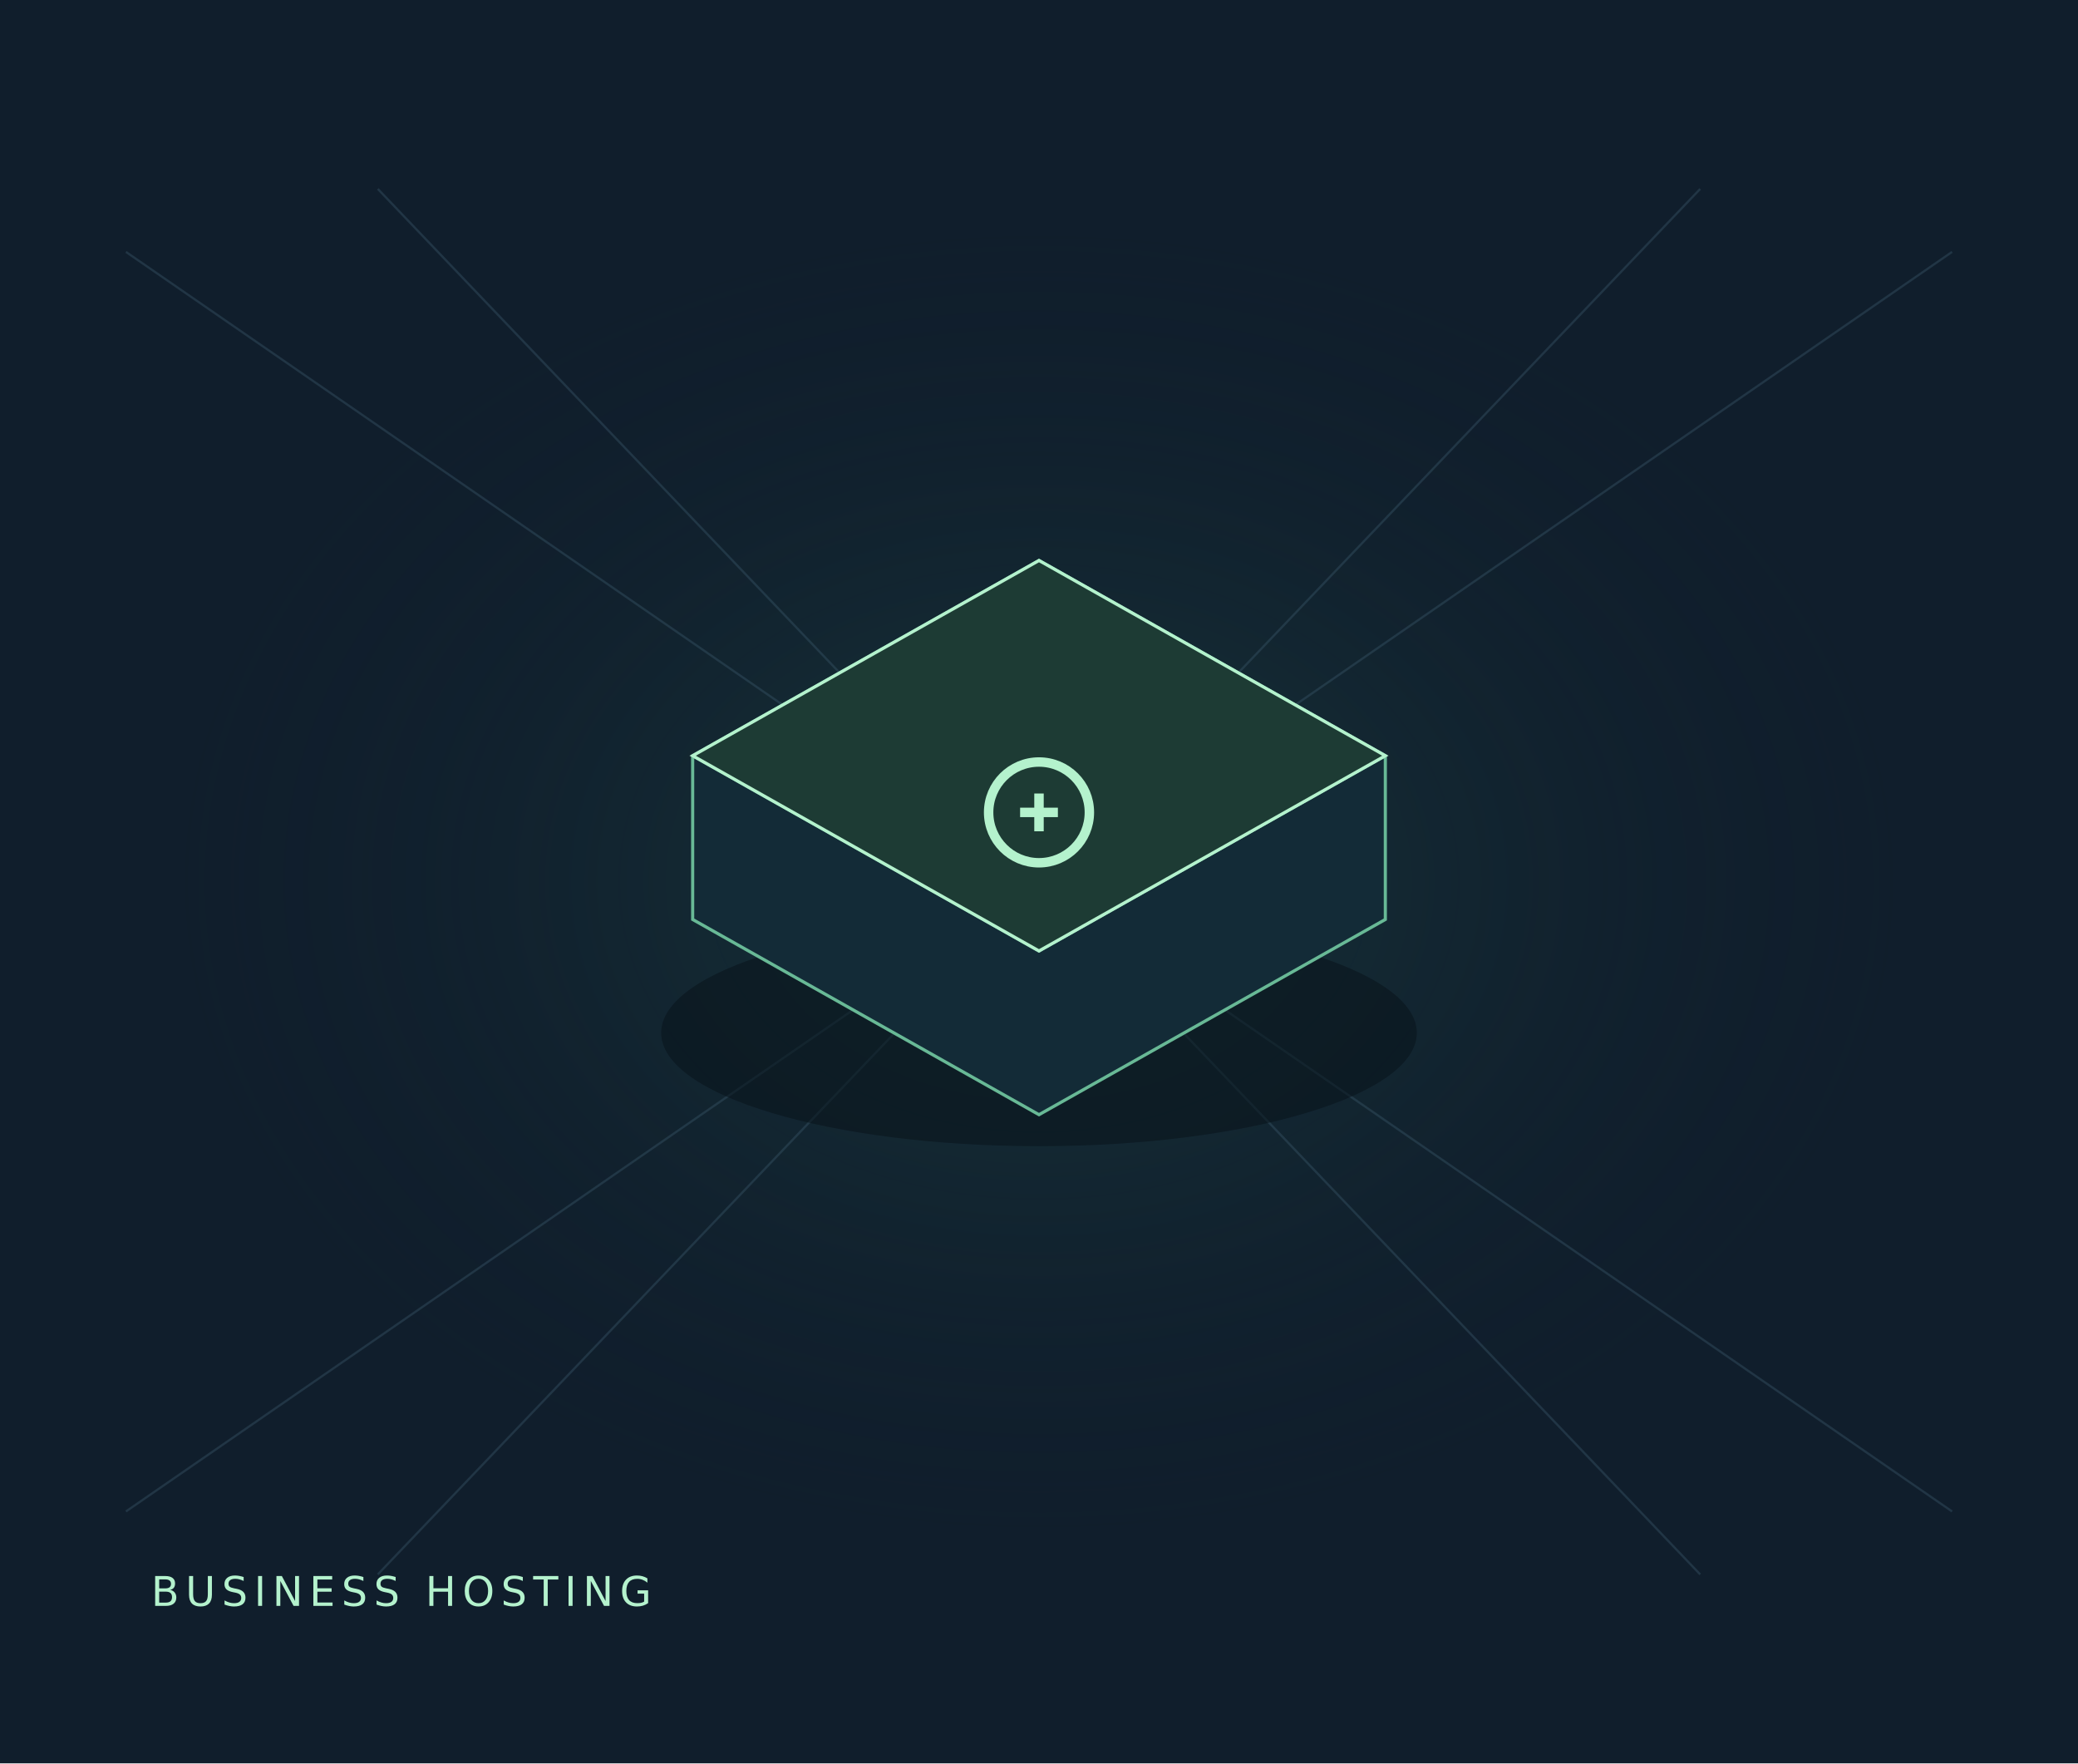
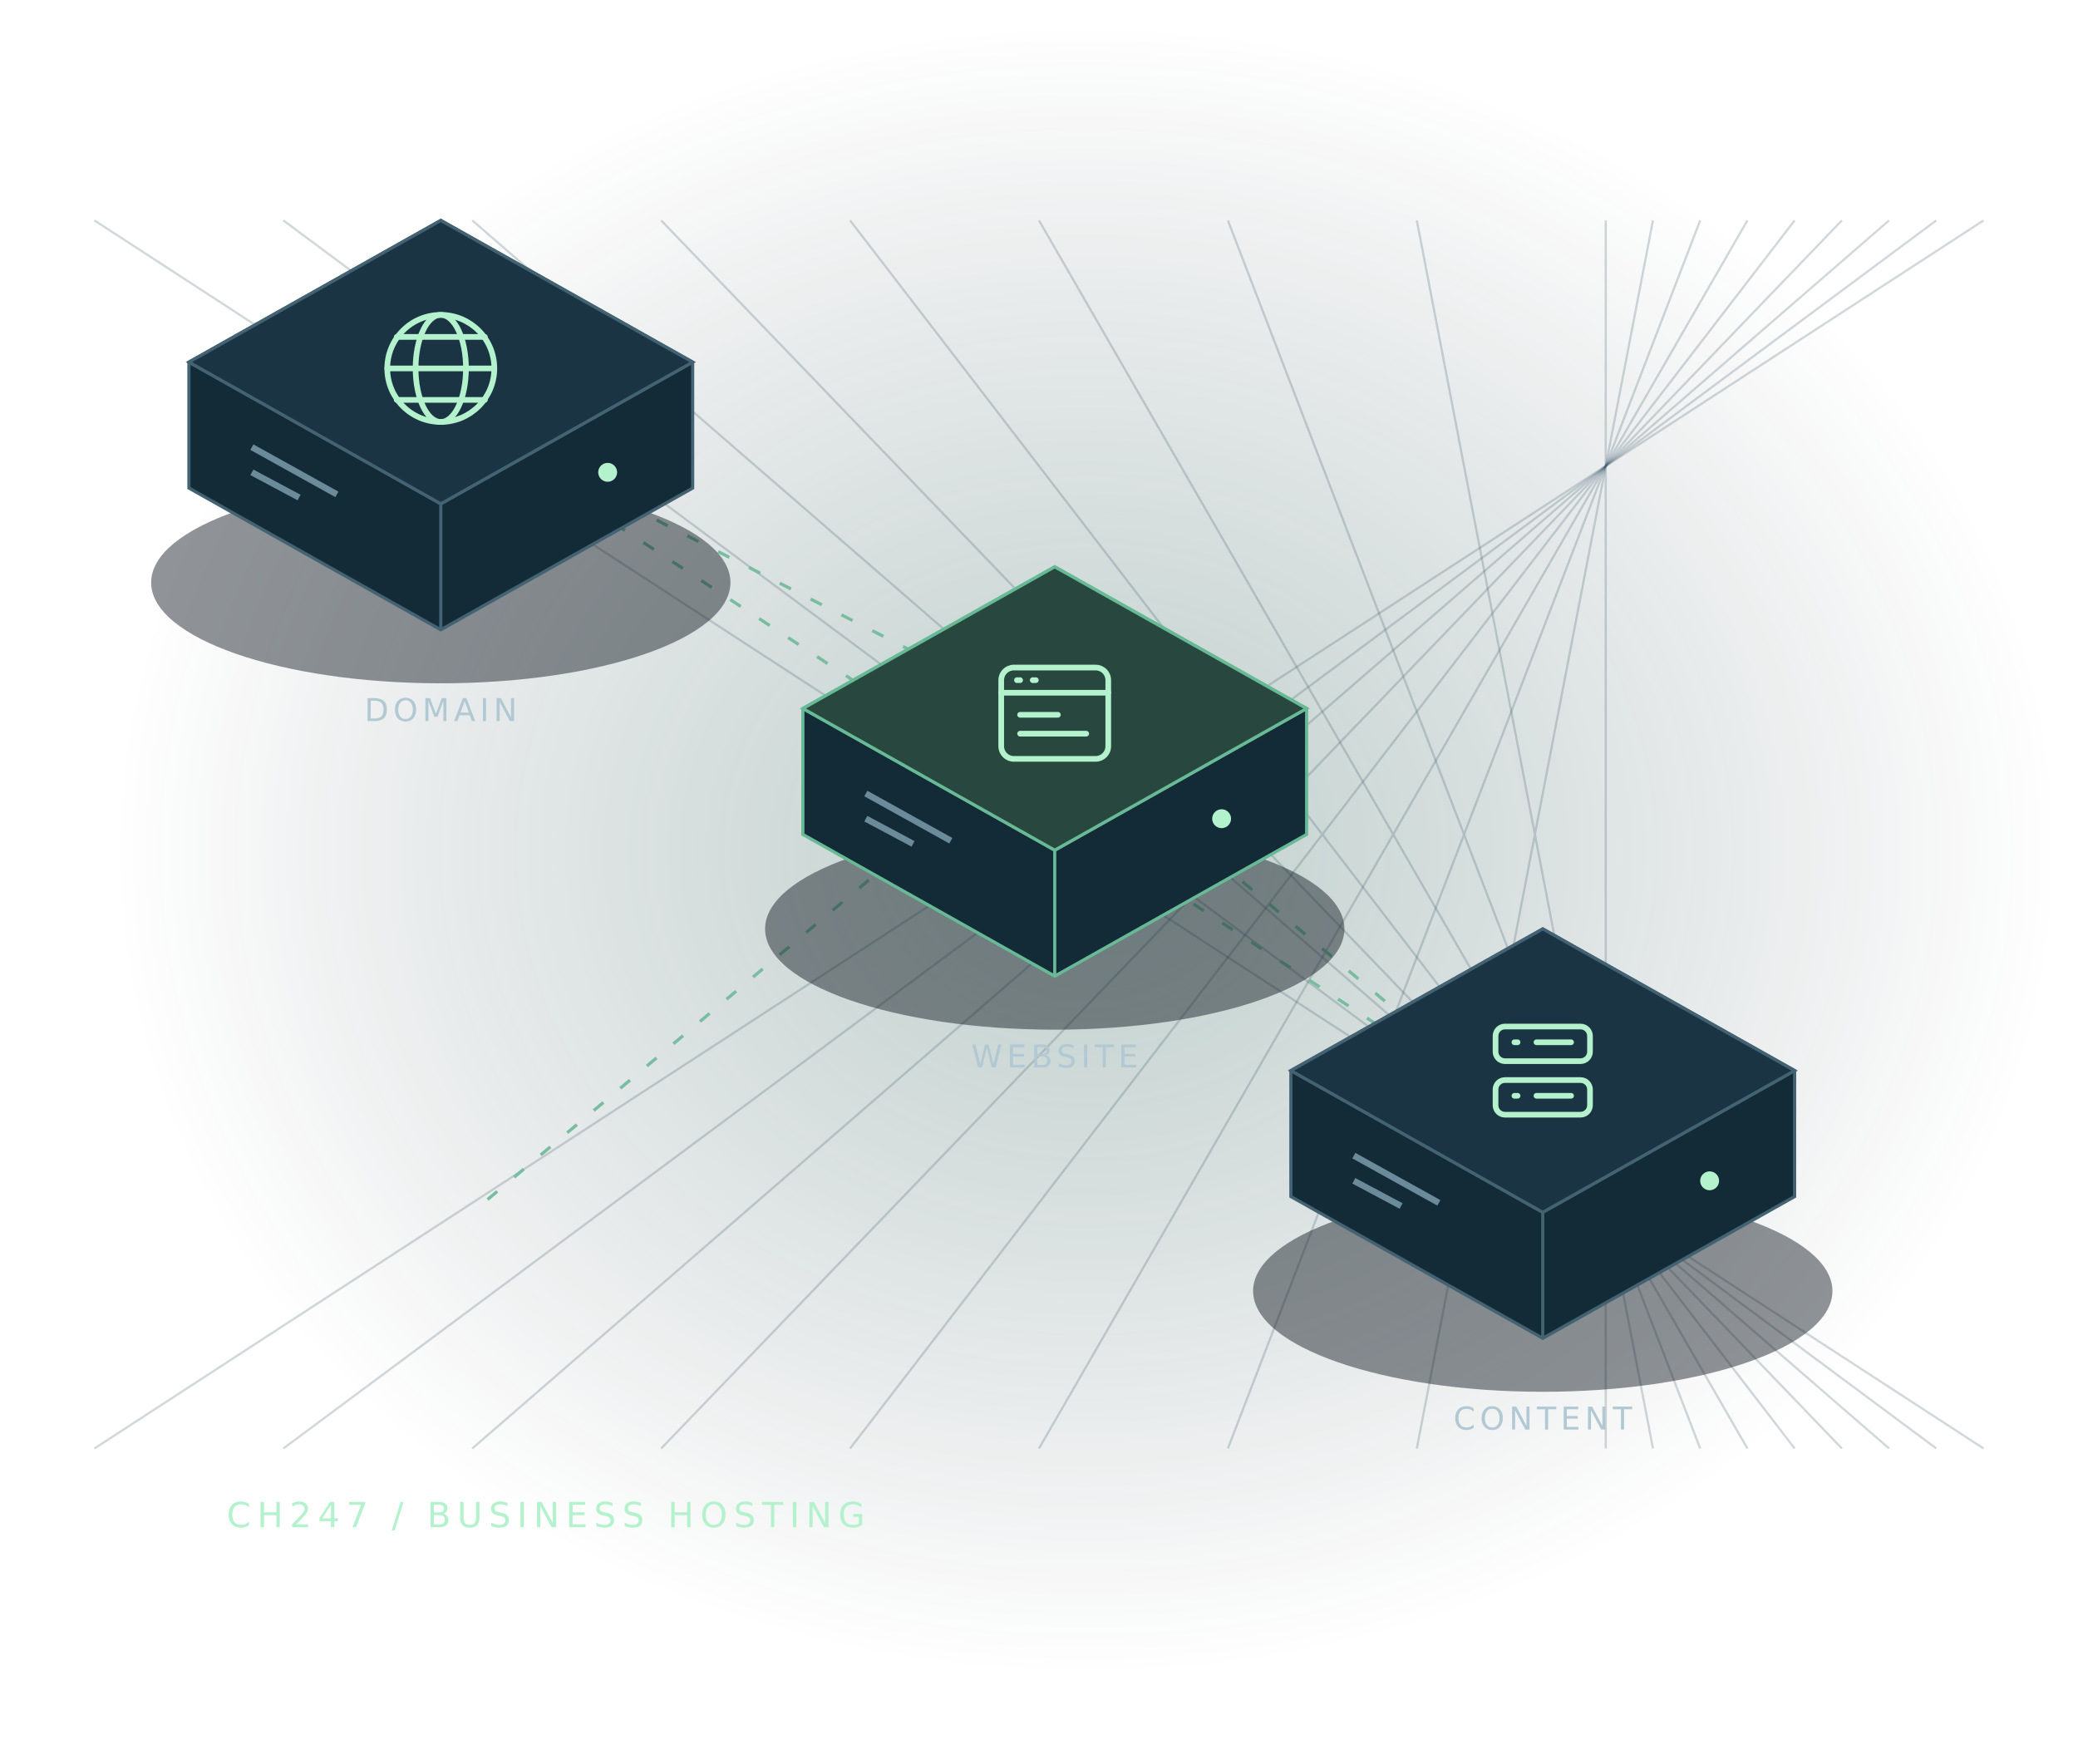
<svg xmlns="http://www.w3.org/2000/svg" viewBox="0 0 660 560" width="660" height="560" role="img">
  <defs>
    <radialGradient id="glow">
-       <stop stop-color="#266758" stop-opacity=".35" />
+       <stop stop-color="#266758" stop-opacity=".3" />
      <stop offset="1" stop-color="#101e2c" stop-opacity="0" />
    </radialGradient>
  </defs>
-   <rect width="660" height="560" fill="#101e2c" />
-   <ellipse cx="330" cy="280" rx="280" ry="210" fill="url(#glow)" />
-   <g fill="none" stroke="#365264" stroke-width=".7" opacity=".45">
-     <path d="M40 80 620 480M40 480 620 80M120 60 540 500M120 500 540 60" />
+   <ellipse cx="345" cy="270" rx="310" ry="265" fill="url(#glow)" />
+   <path d="M30 70 630 460M30 460 630 70" stroke="#365264" stroke-width=".7" opacity=".23" />
+   <path d="M90 70 615 460M90 460 615 70" stroke="#365264" stroke-width=".7" opacity=".23" />
+   <path d="M150 70 600 460M150 460 600 70" stroke="#365264" stroke-width=".7" opacity=".23" />
+   <path d="M210 70 585 460M210 460 585 70" stroke="#365264" stroke-width=".7" opacity=".23" />
+   <path d="M270 70 570 460M270 460 570 70" stroke="#365264" stroke-width=".7" opacity=".23" />
+   <path d="M330 70 555 460M330 460 555 70" stroke="#365264" stroke-width=".7" opacity=".23" />
+   <path d="M390 70 540 460M390 460 540 70" stroke="#365264" stroke-width=".7" opacity=".23" />
+   <path d="M450 70 525 460M450 460 525 70" stroke="#365264" stroke-width=".7" opacity=".23" />
+   <path d="M510 70 510 460M510 460 510 70" stroke="#365264" stroke-width=".7" opacity=".23" />
+   <g stroke="#79bda1" fill="none" stroke-dasharray="4 7">
+     <path d="M140 130 335 230 490 360M335 230 150 385M140 130 490 360" />
  </g>
-   <g transform="translate(330 250)">
-     <ellipse cx="0" cy="78" rx="120" ry="36" fill="#08121a" opacity=".55" />
-     <path d="m-110-10 110-62 110 62v52L0 104l-110-62Z" fill="#132b37" stroke="#68b996" />
-     <path d="m-110-10 110 62 110-62" fill="none" stroke="#68b996" />
-     <path d="m-110-10 110-62 110 62L0 52Z" fill="#1d3b34" stroke="#b4f2cd" />
-     <circle cx="0" cy="8" r="16" fill="none" stroke="#b4f2cd" stroke-width="3" />
-     <path d="M-6 8h12M0 2v12" stroke="#b4f2cd" stroke-width="3" />
+   <g transform="translate(140,120)">
+     <ellipse cx="0" cy="65" rx="92" ry="32" fill="#08121a" opacity=".45" />
+     <path d="m-80-5 80-45 80 45v40L0 80l-80-45Z" fill="#132b37" stroke="#436272" stroke-width="1" />
+     <path d="m-80-5 80 45 80-45M0 40v40" fill="none" stroke="#436272" />
+     <path d="m-80-5 80-45 80 45L0 40Z" fill="#1b3444" stroke="#436272" />
+     <path d="m-60 22 27 15m-27-7 15 8" stroke="#6b8b9a" stroke-width="2" />
+     <g transform="translate(-24,-27)">
+       <g fill="none" stroke="#b4f2cd" stroke-width="1.8" stroke-linecap="round" stroke-linejoin="round">
+         <circle cx="24" cy="24" r="17" />
+         <ellipse cx="24" cy="24" rx="8" ry="17" />
+         <path d="M7 24h34M10 14h28M10 34h28" />
+       </g>
+     </g>
+     <circle cx="53" cy="30" r="3" fill="#b4f2cd" />
+     <text x="0" y="109" text-anchor="middle" fill="#b2c8d2" font-size="10" font-family="DejaVu Sans,Arial,sans-serif" letter-spacing="1.4">DOMAIN</text>
  </g>
-   <text x="48" y="510" fill="#b4f2cd" font-size="13" font-family="DejaVu Sans,Arial,sans-serif" letter-spacing="2">BUSINESS HOSTING</text>
+   <g transform="translate(490,345)">
+     <ellipse cx="0" cy="65" rx="92" ry="32" fill="#08121a" opacity=".45" />
+     <path d="m-80-5 80-45 80 45v40L0 80l-80-45Z" fill="#132b37" stroke="#436272" stroke-width="1" />
+     <path d="m-80-5 80 45 80-45M0 40v40" fill="none" stroke="#436272" />
+     <path d="m-80-5 80-45 80 45L0 40Z" fill="#1b3444" stroke="#436272" />
+     <path d="m-60 22 27 15m-27-7 15 8" stroke="#6b8b9a" stroke-width="2" />
+     <g transform="translate(-24,-27)">
+       <g fill="none" stroke="#b4f2cd" stroke-width="1.8" stroke-linecap="round" stroke-linejoin="round">
+         <rect x="9" y="8" width="30" height="11" rx="3" />
+         <rect x="9" y="25" width="30" height="11" rx="3" />
+         <path d="M15 13h1m6 0h11M15 30h1m6 0h11" />
+       </g>
+     </g>
+     <circle cx="53" cy="30" r="3" fill="#b4f2cd" />
+     <text x="0" y="109" text-anchor="middle" fill="#b2c8d2" font-size="10" font-family="DejaVu Sans,Arial,sans-serif" letter-spacing="1.4">CONTENT</text>
+   </g>
+   <g transform="translate(5,-5)">
+     <g transform="translate(330,235)">
+       <ellipse cx="0" cy="65" rx="92" ry="32" fill="#08121a" opacity=".45" />
+       <path d="m-80-5 80-45 80 45v40L0 80l-80-45Z" fill="#132b37" stroke="#68b996" stroke-width="1" />
+       <path d="m-80-5 80 45 80-45M0 40v40" fill="none" stroke="#68b996" />
+       <path d="m-80-5 80-45 80 45L0 40Z" fill="#28483f" stroke="#68b996" />
+       <path d="m-60 22 27 15m-27-7 15 8" stroke="#6b8b9a" stroke-width="2" />
+       <g transform="translate(-24,-27)">
+         <g fill="none" stroke="#b4f2cd" stroke-width="1.8" stroke-linecap="round" stroke-linejoin="round">
+           <rect x="7" y="9" width="34" height="29" rx="4" />
+           <path d="M7 17h34M12 13h1m4 0h1m-5 11h12m-12 6h21" />
+         </g>
+       </g>
+       <circle cx="53" cy="30" r="3" fill="#b4f2cd" />
+       <text x="0" y="109" text-anchor="middle" fill="#b2c8d2" font-size="10" font-family="DejaVu Sans,Arial,sans-serif" letter-spacing="1.4">WEBSITE</text>
+     </g>
+   </g>
+   <text x="72" y="485" fill="#b4f2cd" font-size="11" font-family="DejaVu Sans,Arial,sans-serif" letter-spacing="2">CH247 / BUSINESS HOSTING</text>
</svg>
